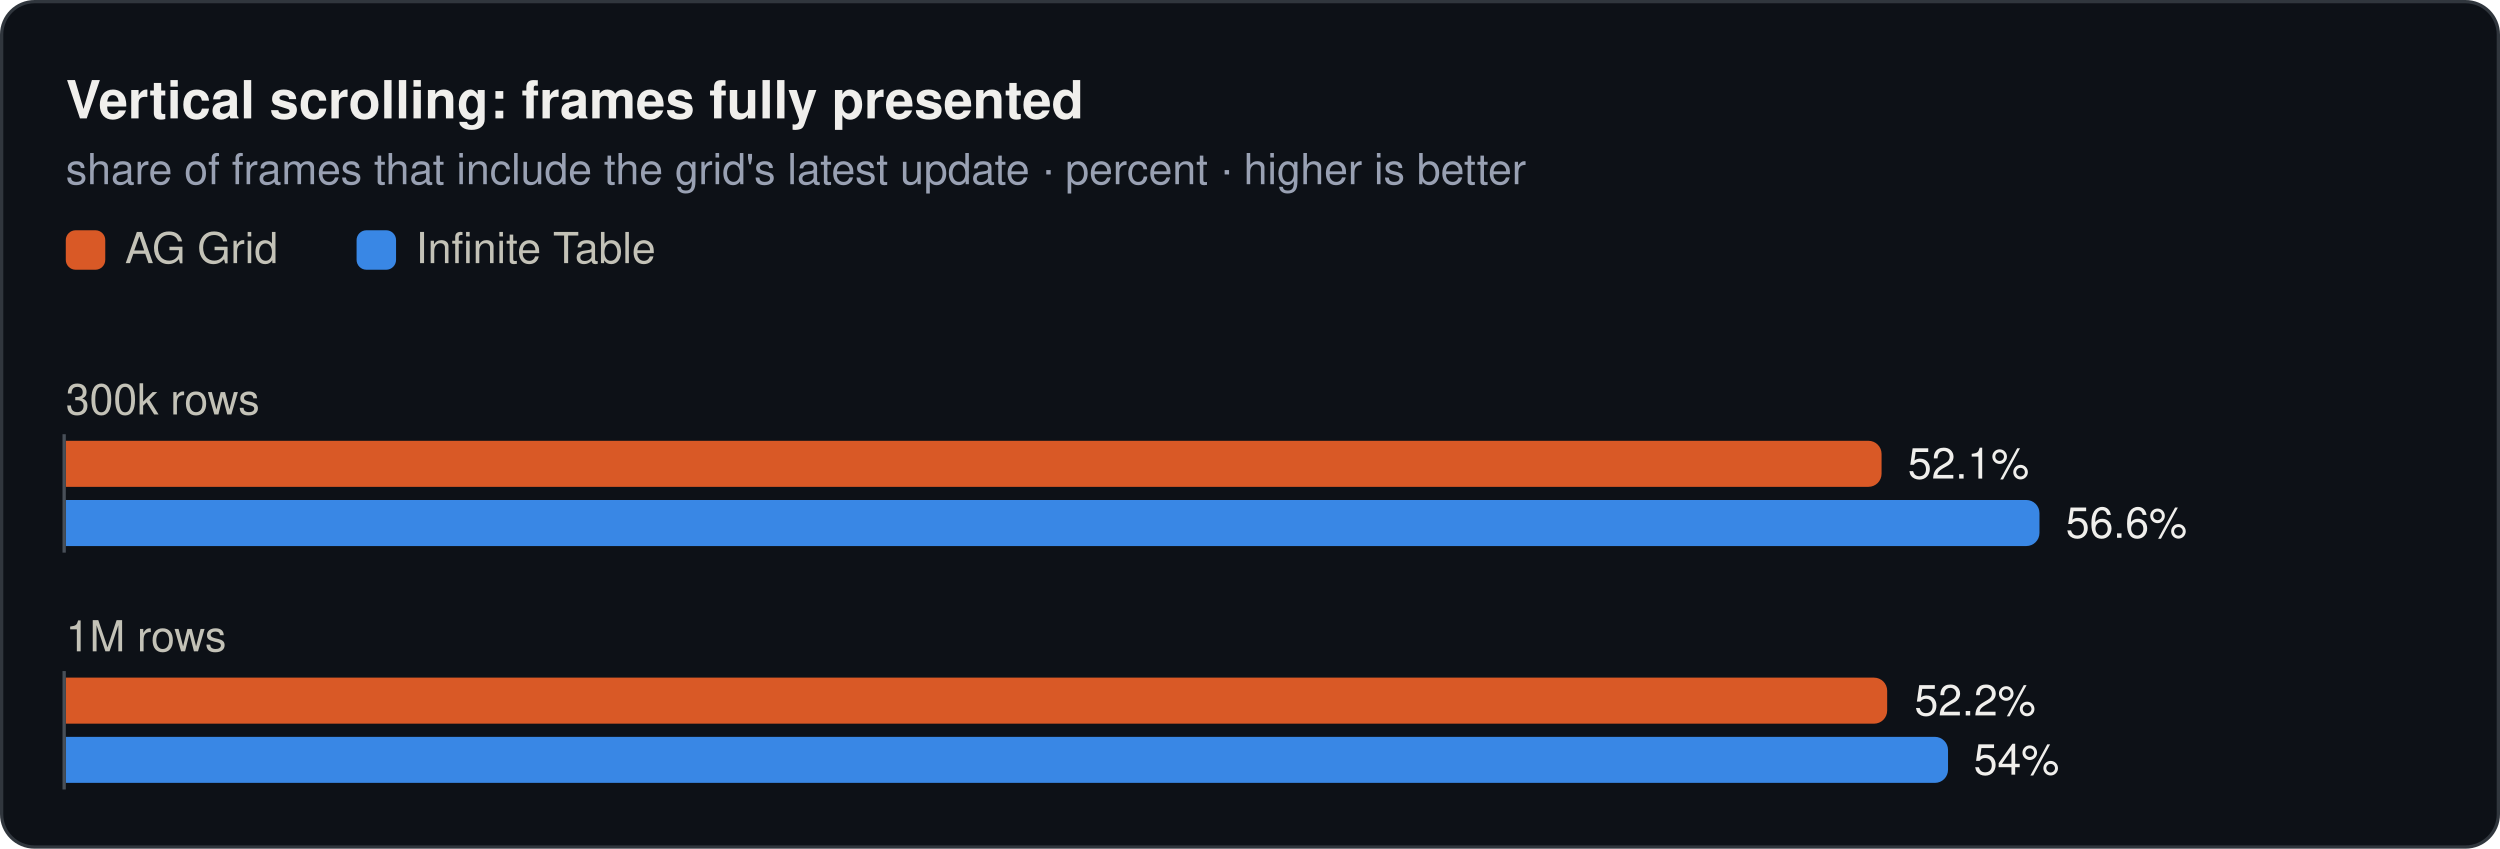
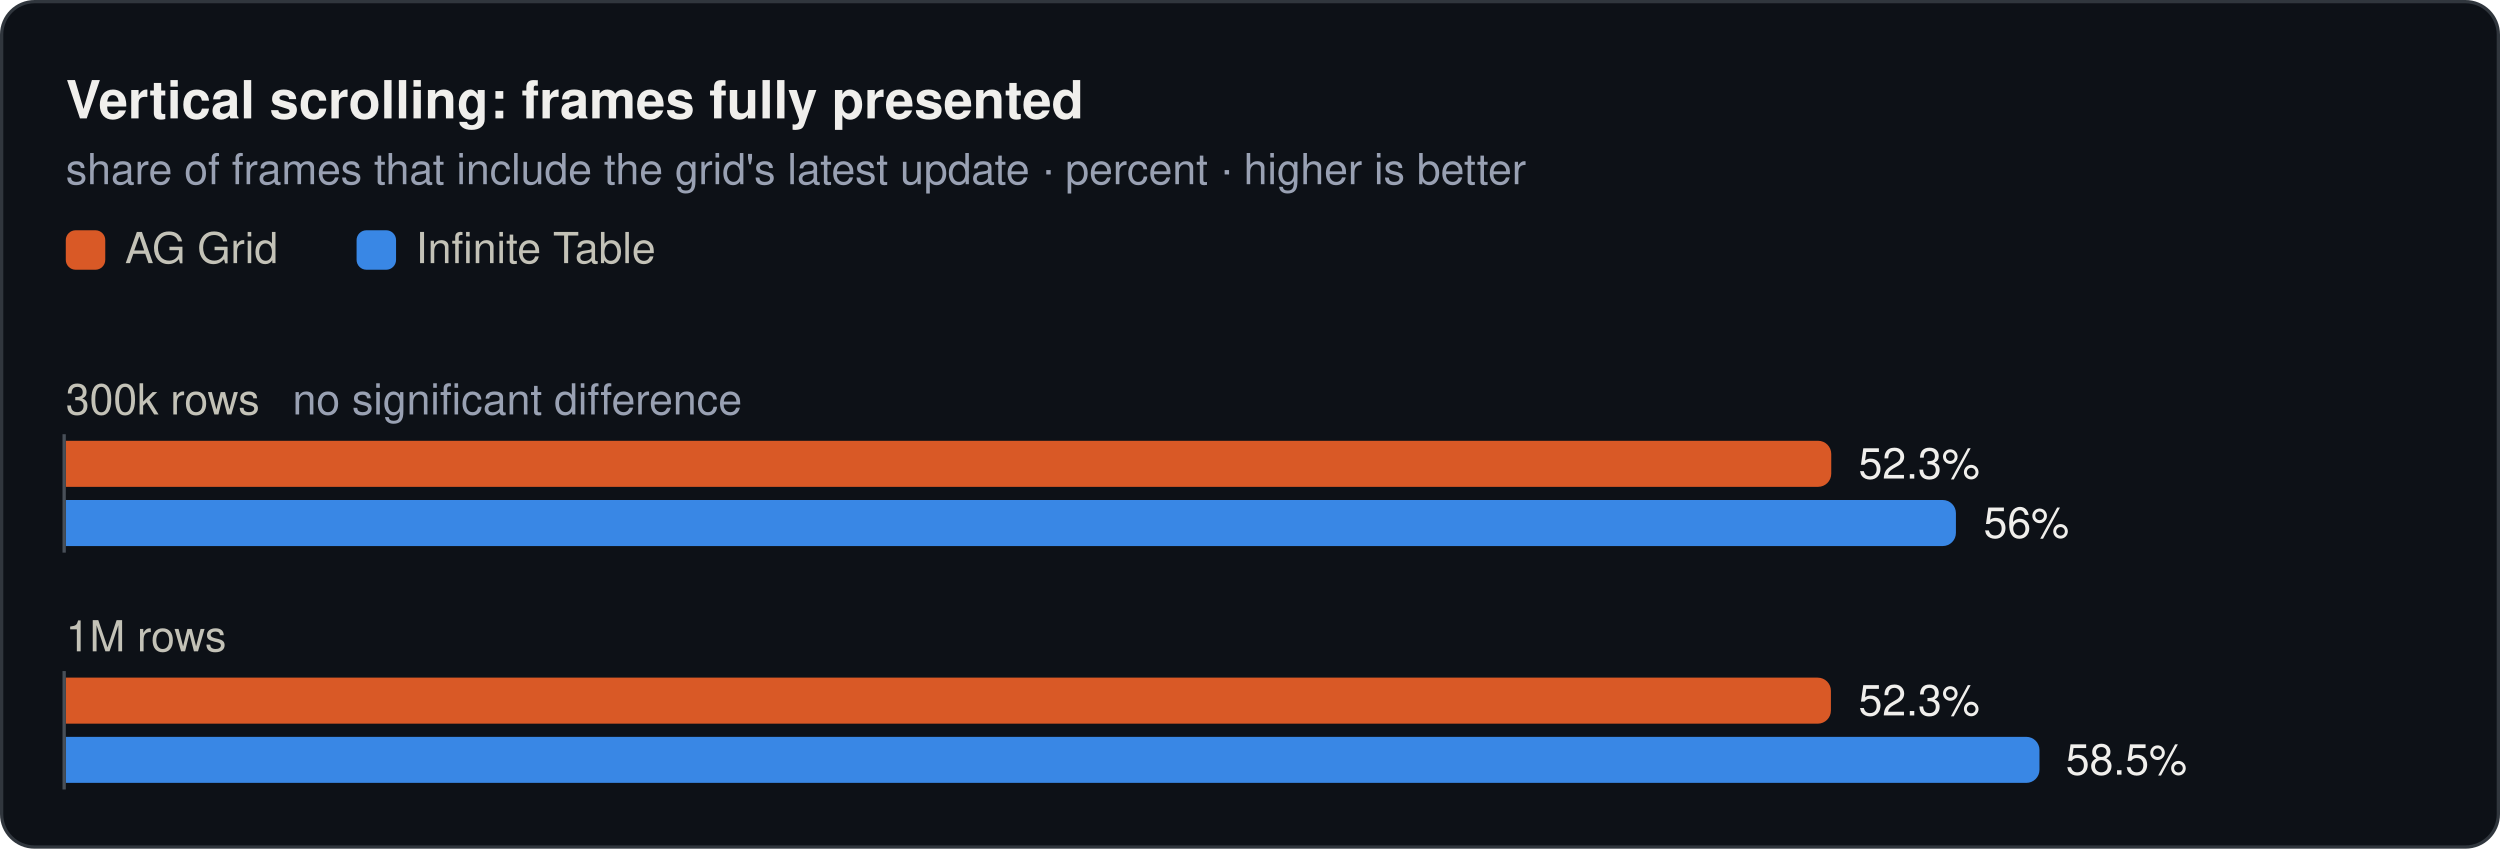
<svg xmlns="http://www.w3.org/2000/svg" width="760" height="258" viewBox="0 0 760 258" role="img">
  <rect x="0.5" y="0.5" width="759" height="257" rx="10" fill="#0d1117" stroke="#30363d" />
  <text x="20" y="36" font-family="system-ui, -apple-system, 'Segoe UI', Helvetica, Arial, sans-serif" font-size="16" font-weight="600" fill="#f0efec">Vertical scrolling: frames fully presented</text>
  <text x="20" y="56" font-family="system-ui, -apple-system, 'Segoe UI', Helvetica, Arial, sans-serif" font-size="13" fill="#99a1b3">share of frames that include the grid's latest update · percent · higher is better</text>
  <rect x="20" y="70" width="12" height="12" rx="3" fill="#d95926" />
  <text x="38" y="80" font-family="system-ui, -apple-system, 'Segoe UI', Helvetica, Arial, sans-serif" font-size="13" fill="#c3c2b7">AG Grid</text>
  <rect x="108.4" y="70" width="12" height="12" rx="3" fill="#3987e5" />
  <text x="126.4" y="80" font-family="system-ui, -apple-system, 'Segoe UI', Helvetica, Arial, sans-serif" font-size="13" fill="#c3c2b7">Infinite Table</text>
-   <text x="20" y="126" font-family="system-ui, -apple-system, 'Segoe UI', Helvetica, Arial, sans-serif" font-size="13" fill="#c3c2b7">300k rows</text>
-   <path d="M20,134H568a4,4 0 0 1 4,4V144a4,4 0 0 1 -4,4H20Z" fill="#d95926" />
-   <text x="580" y="145.5" font-family="system-ui, -apple-system, 'Segoe UI', Helvetica, Arial, sans-serif" font-size="13" fill="#f0efec">52.1%</text>
-   <path d="M20,152H616a4,4 0 0 1 4,4V162a4,4 0 0 1 -4,4H20Z" fill="#3987e5" />
-   <text x="628" y="163.5" font-family="system-ui, -apple-system, 'Segoe UI', Helvetica, Arial, sans-serif" font-size="13" fill="#f0efec">56.6%</text>
+   <text x="20" y="126" font-family="system-ui, -apple-system, 'Segoe UI', Helvetica, Arial, sans-serif" font-size="13" fill="#c3c2b7">300k rows<tspan dx="10" fill="#99a1b3">no significant difference</tspan>
+   </text>
+   <path d="M20,134H552.7a4,4 0 0 1 4,4V144a4,4 0 0 1 -4,4H20Z" fill="#d95926" />
+   <text x="565" y="145.5" font-family="system-ui, -apple-system, 'Segoe UI', Helvetica, Arial, sans-serif" font-size="13" fill="#f0efec">52.3%</text>
+   <path d="M20,152H590.6a4,4 0 0 1 4,4V162a4,4 0 0 1 -4,4H20Z" fill="#3987e5" />
+   <text x="603" y="163.5" font-family="system-ui, -apple-system, 'Segoe UI', Helvetica, Arial, sans-serif" font-size="13" fill="#f0efec">56%</text>
  <line x1="19.5" y1="132" x2="19.5" y2="168" stroke="#484f58" stroke-width="1" />
  <text x="20" y="198" font-family="system-ui, -apple-system, 'Segoe UI', Helvetica, Arial, sans-serif" font-size="13" fill="#c3c2b7">1M rows</text>
-   <path d="M20,206H569.7a4,4 0 0 1 4,4V216a4,4 0 0 1 -4,4H20Z" fill="#d95926" />
-   <text x="582" y="217.5" font-family="system-ui, -apple-system, 'Segoe UI', Helvetica, Arial, sans-serif" font-size="13" fill="#f0efec">52.2%</text>
-   <path d="M20,224H588.2a4,4 0 0 1 4,4V234a4,4 0 0 1 -4,4H20Z" fill="#3987e5" />
-   <text x="600" y="235.5" font-family="system-ui, -apple-system, 'Segoe UI', Helvetica, Arial, sans-serif" font-size="13" fill="#f0efec">54%</text>
+   <path d="M20,206H552.6a4,4 0 0 1 4,4V216a4,4 0 0 1 -4,4H20Z" fill="#d95926" />
+   <text x="565" y="217.5" font-family="system-ui, -apple-system, 'Segoe UI', Helvetica, Arial, sans-serif" font-size="13" fill="#f0efec">52.3%</text>
+   <path d="M20,224H616a4,4 0 0 1 4,4V234a4,4 0 0 1 -4,4H20Z" fill="#3987e5" />
+   <text x="628" y="235.5" font-family="system-ui, -apple-system, 'Segoe UI', Helvetica, Arial, sans-serif" font-size="13" fill="#f0efec">58.5%</text>
  <line x1="19.5" y1="204" x2="19.5" y2="240" stroke="#484f58" stroke-width="1" />
</svg>
